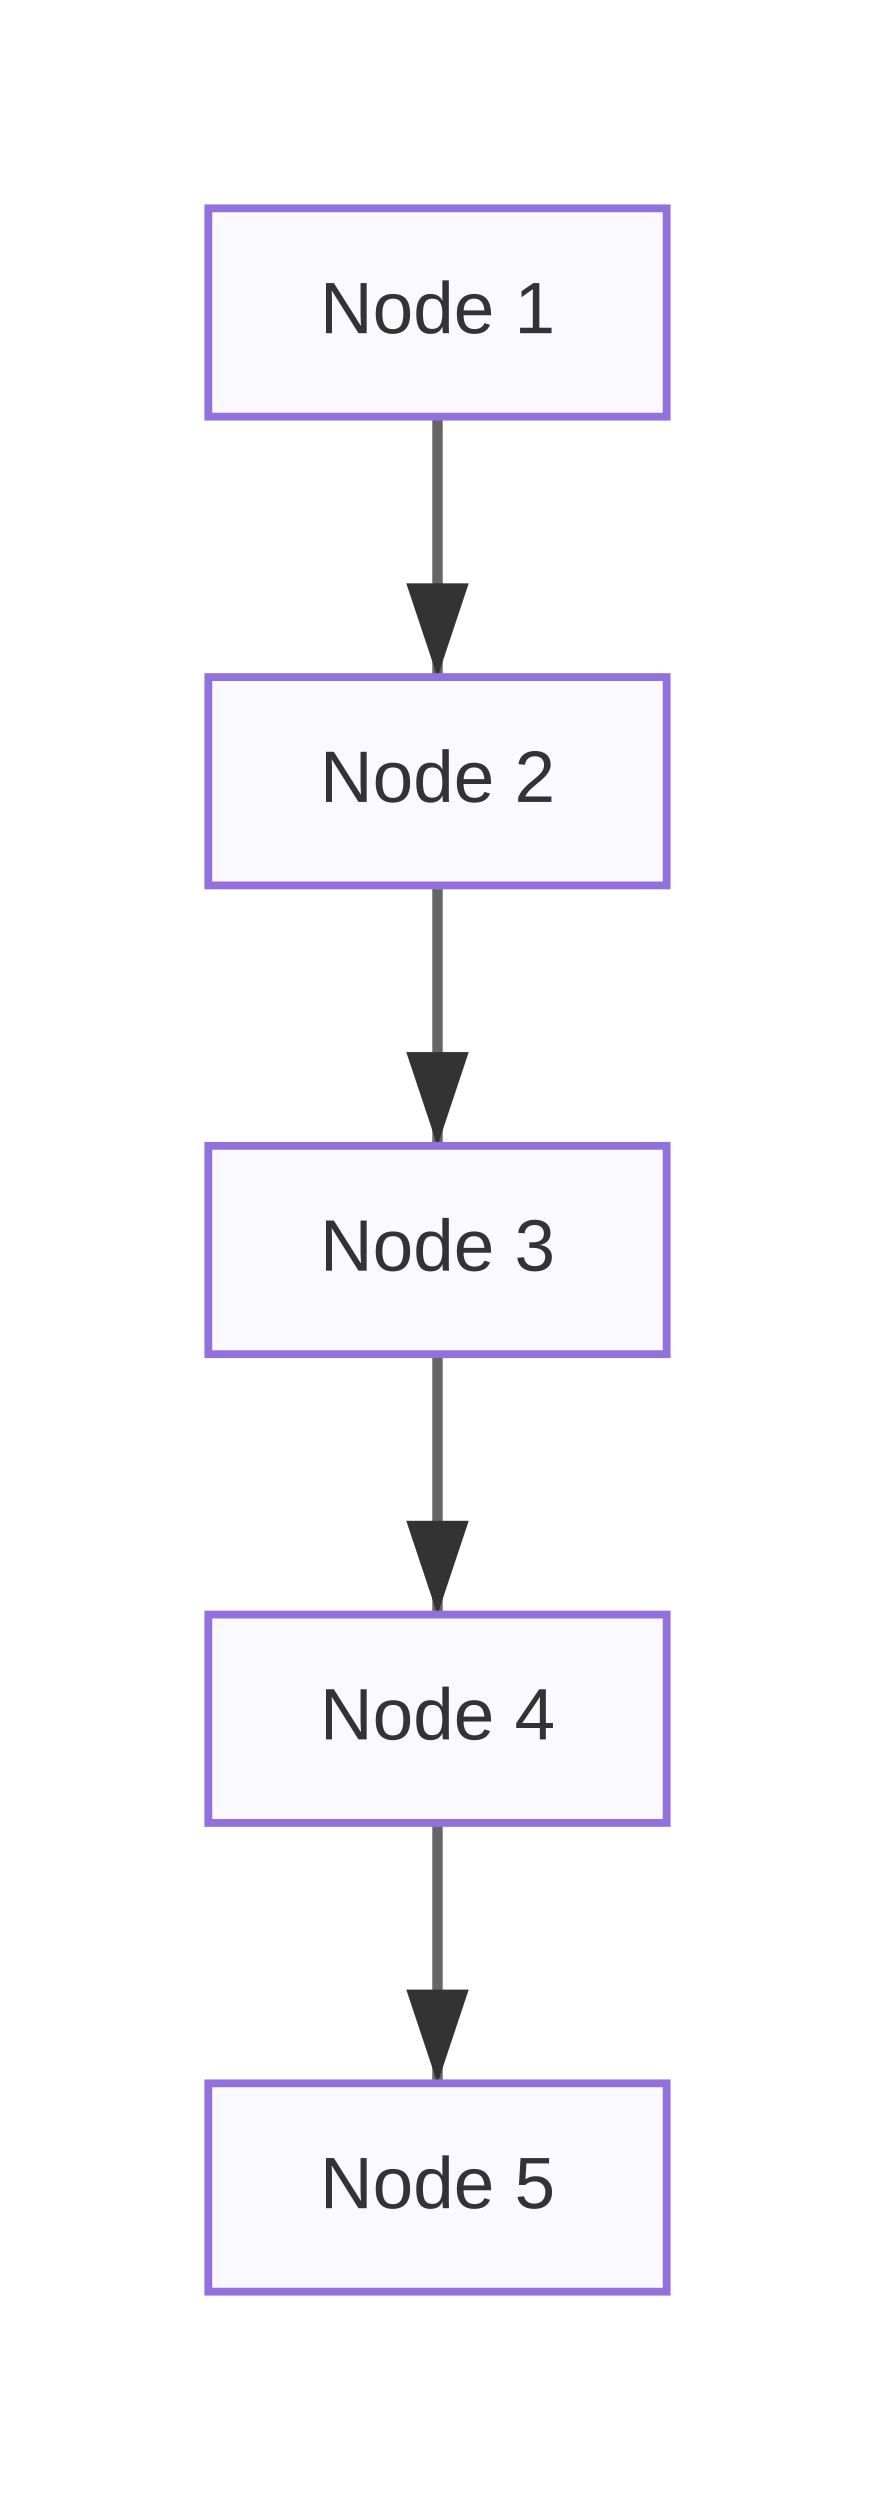
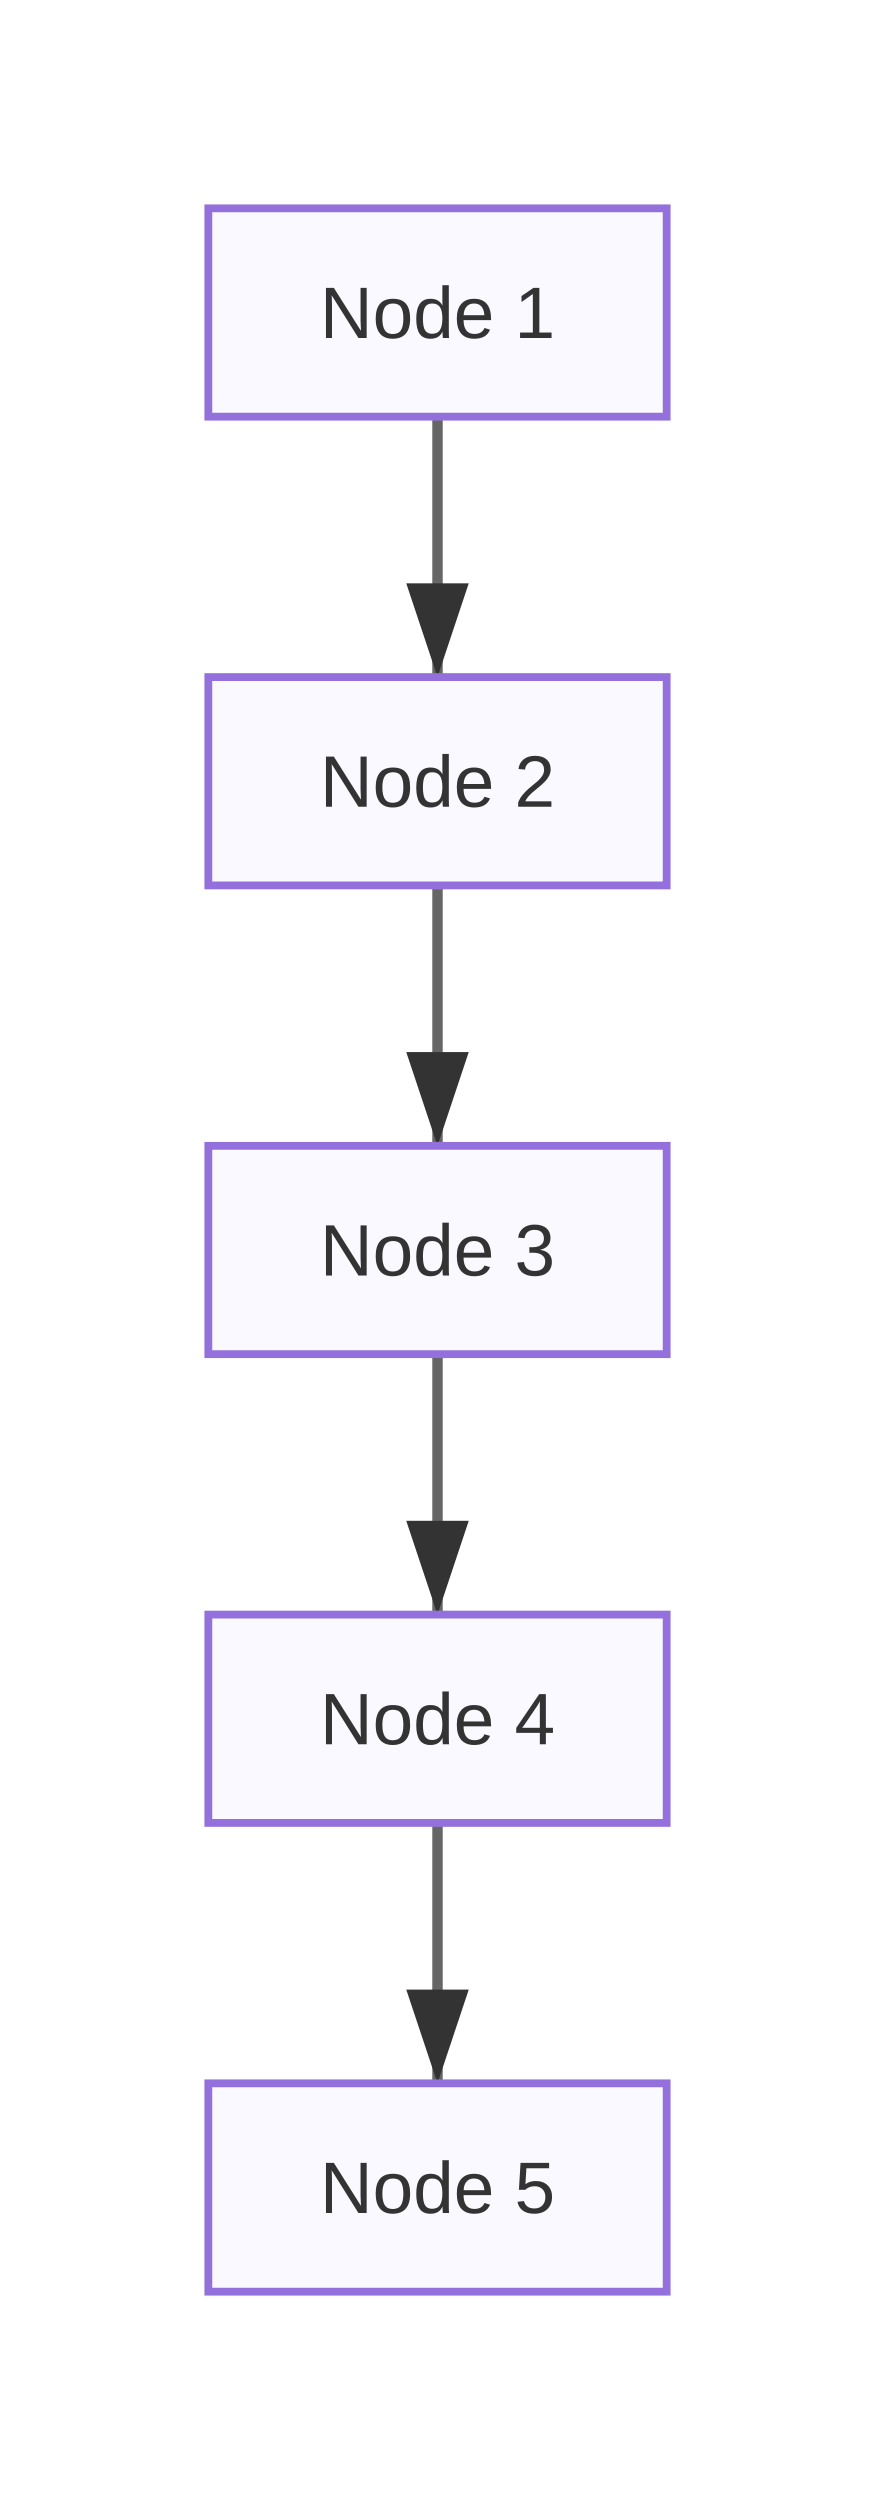
<svg xmlns="http://www.w3.org/2000/svg" width="168" height="480" viewBox="0 0 168 480">
  <defs>
    <marker id="arrow" markerWidth="10" markerHeight="10" refX="9" refY="3" orient="auto" markerUnits="strokeWidth">
      <path d="M0,0 L0,6 L9,3 z" fill="#333" />
    </marker>
    <marker id="circle-marker" markerWidth="6" markerHeight="6" refX="3" refY="3" orient="auto" markerUnits="strokeWidth">
      <circle cx="3" cy="3" r="3" fill="#333" />
    </marker>
  </defs>
  <path d="M84,80 L84,105 L84,130" stroke="#666" stroke-width="2" fill="none" marker-end="url(#arrow)" />
  <path d="M84,170 L84,195 L84,220" stroke="#666" stroke-width="2" fill="none" marker-end="url(#arrow)" />
  <path d="M84,260 L84,285 L84,310" stroke="#666" stroke-width="2" fill="none" marker-end="url(#arrow)" />
  <path d="M84,350 L84,375 L84,400" stroke="#666" stroke-width="2" fill="none" marker-end="url(#arrow)" />
  <g id="id1">
    <rect x="40" y="40" width="88" height="40" rx="0" ry="0" stroke="#9370db" stroke-width="1.5" fill="#f9f9ff" />
-     <text x="84" y="60" text-anchor="middle" dominant-baseline="middle" font-family="Arial, sans-serif" font-size="14" fill="#333">Node 1</text>
+     <text x="84" y="64.9" text-anchor="middle" font-family="Arial, sans-serif" font-size="14" fill="#333">Node 1</text>
  </g>
  <g id="id-2">
    <rect x="40" y="130" width="88" height="40" rx="0" ry="0" stroke="#9370db" stroke-width="1.5" fill="#f9f9ff" />
-     <text x="84" y="150" text-anchor="middle" dominant-baseline="middle" font-family="Arial, sans-serif" font-size="14" fill="#333">Node 2</text>
+     <text x="84" y="154.9" text-anchor="middle" font-family="Arial, sans-serif" font-size="14" fill="#333">Node 2</text>
  </g>
  <g id="id_3">
    <rect x="40" y="220" width="88" height="40" rx="0" ry="0" stroke="#9370db" stroke-width="1.5" fill="#f9f9ff" />
-     <text x="84" y="240" text-anchor="middle" dominant-baseline="middle" font-family="Arial, sans-serif" font-size="14" fill="#333">Node 3</text>
+     <text x="84" y="244.9" text-anchor="middle" font-family="Arial, sans-serif" font-size="14" fill="#333">Node 3</text>
  </g>
  <g id="ID4">
    <rect x="40" y="310" width="88" height="40" rx="0" ry="0" stroke="#9370db" stroke-width="1.5" fill="#f9f9ff" />
-     <text x="84" y="330" text-anchor="middle" dominant-baseline="middle" font-family="Arial, sans-serif" font-size="14" fill="#333">Node 4</text>
+     <text x="84" y="334.9" text-anchor="middle" font-family="Arial, sans-serif" font-size="14" fill="#333">Node 4</text>
  </g>
  <g id="_id5">
    <rect x="40" y="400" width="88" height="40" rx="0" ry="0" stroke="#9370db" stroke-width="1.5" fill="#f9f9ff" />
-     <text x="84" y="420" text-anchor="middle" dominant-baseline="middle" font-family="Arial, sans-serif" font-size="14" fill="#333">Node 5</text>
+     <text x="84" y="424.9" text-anchor="middle" font-family="Arial, sans-serif" font-size="14" fill="#333">Node 5</text>
  </g>
</svg>
